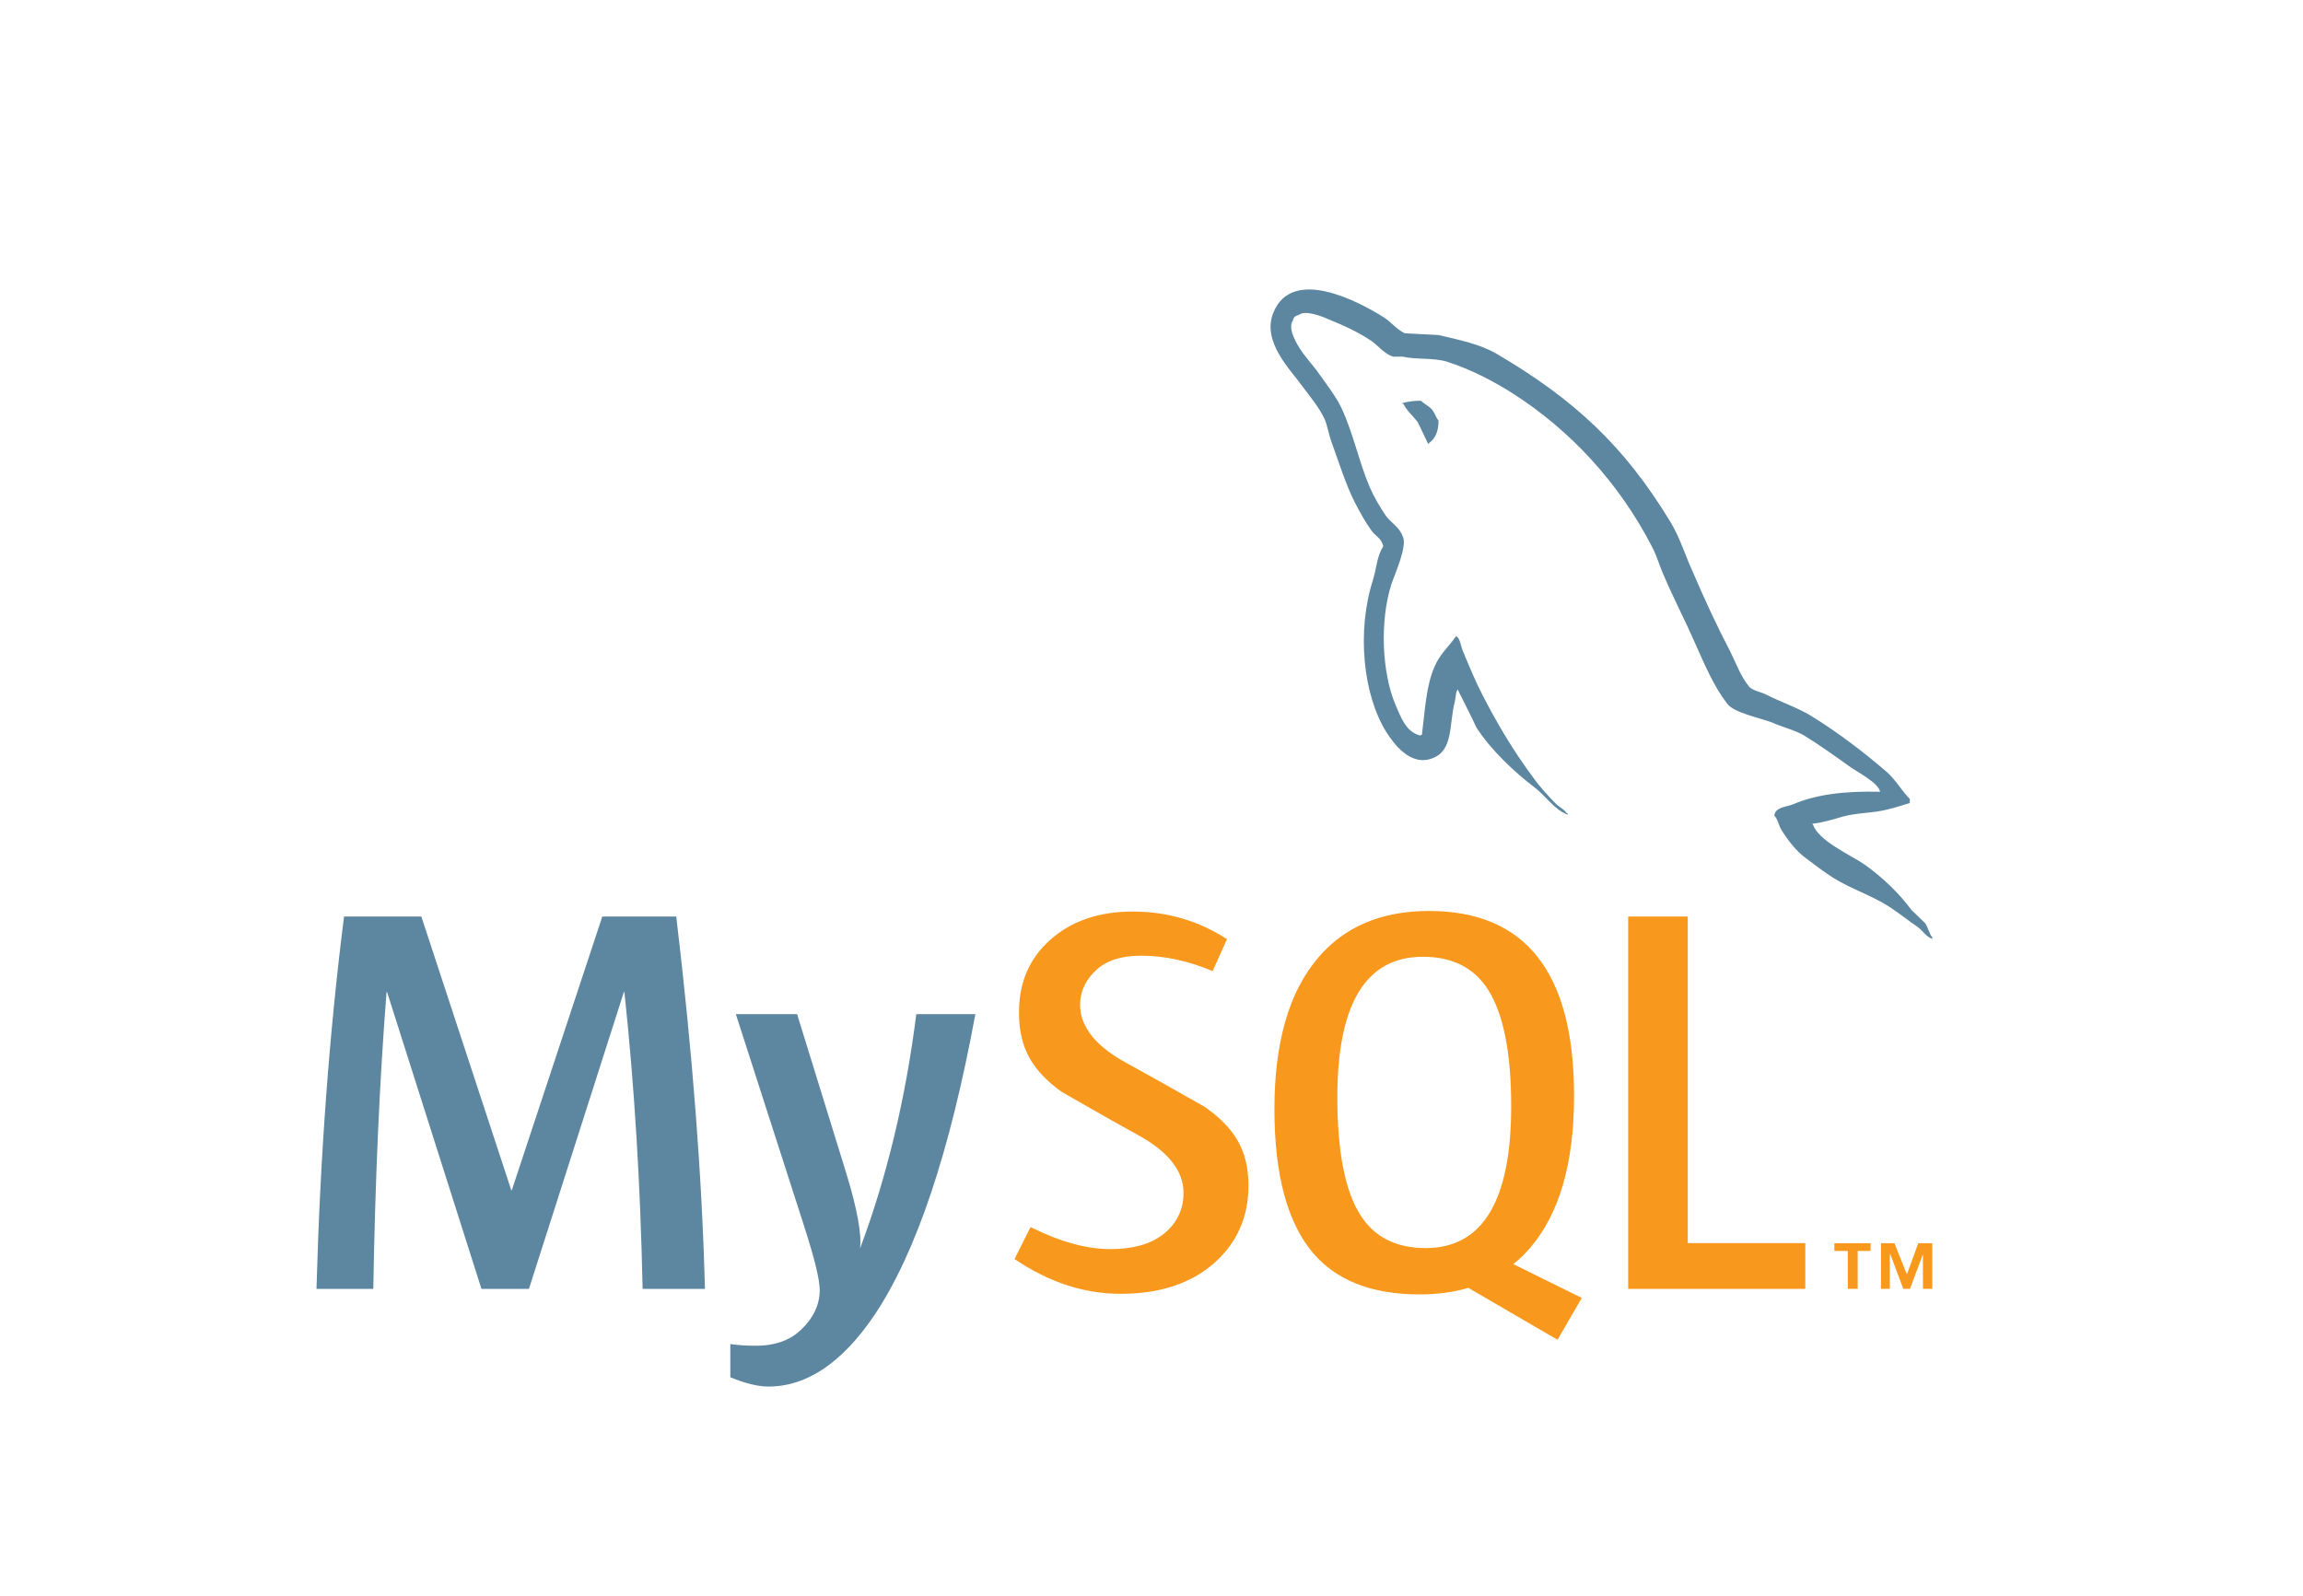
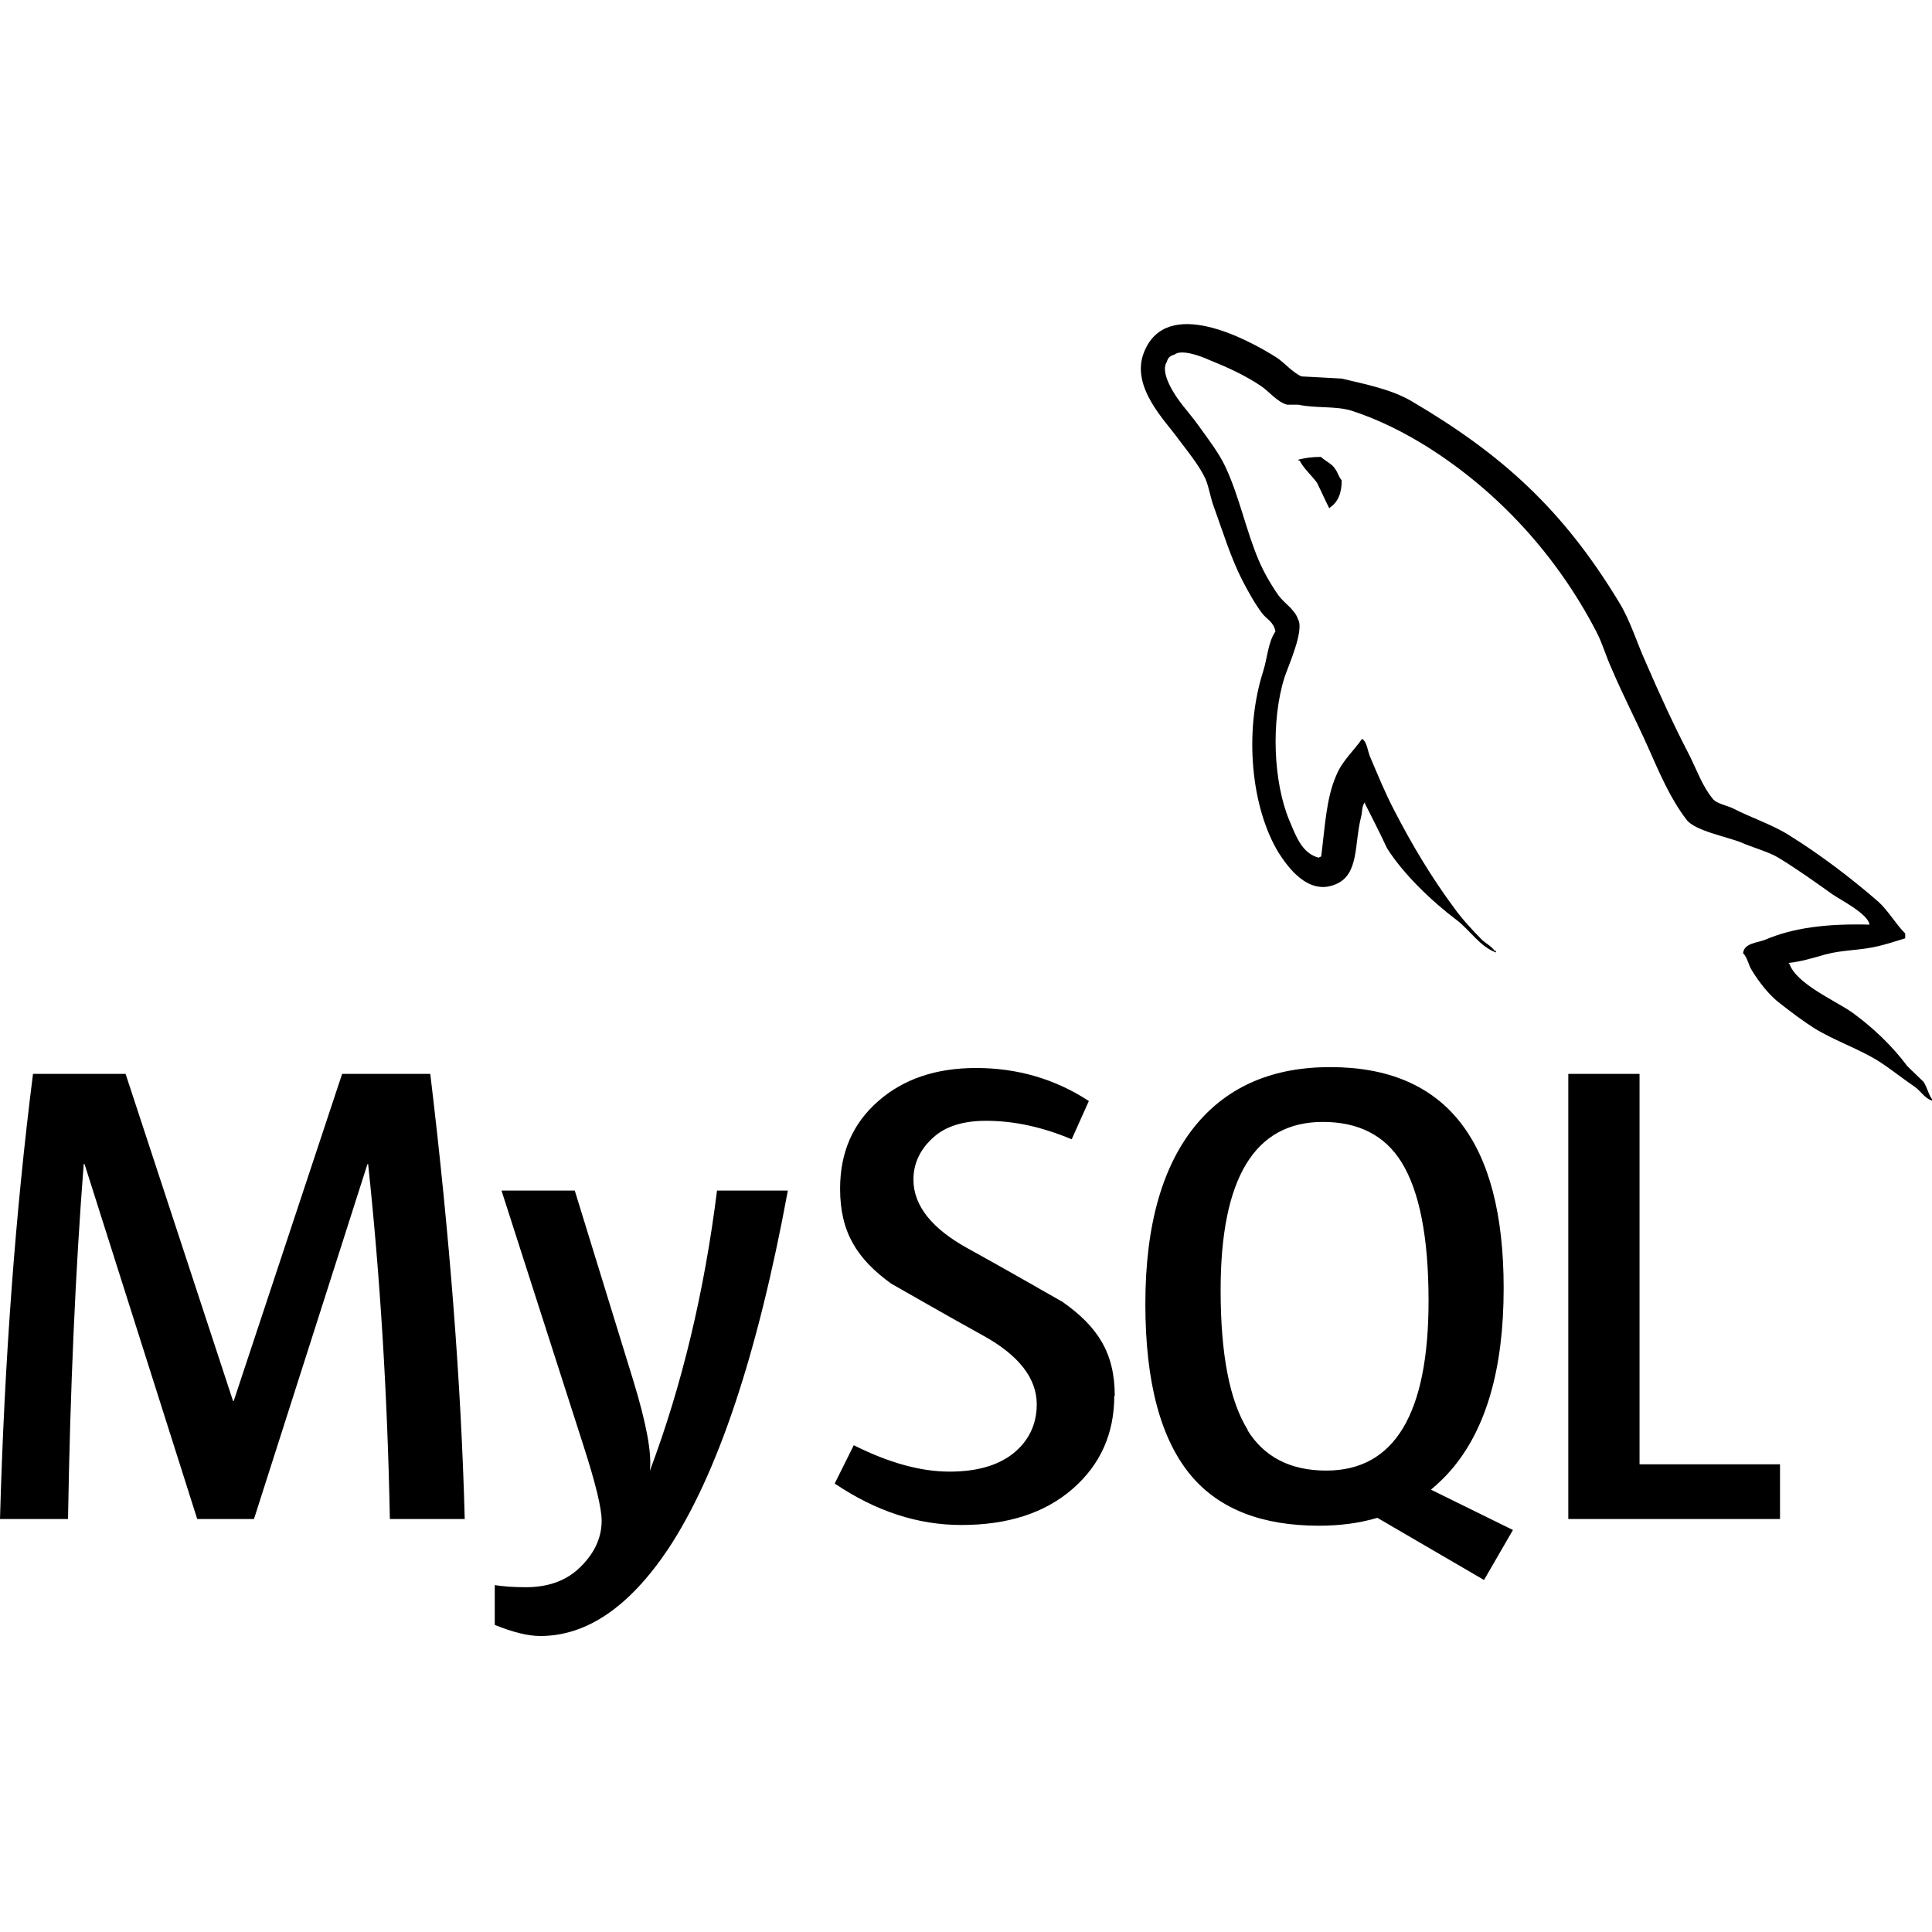
- <svg xmlns="http://www.w3.org/2000/svg" width="2500" height="1733" viewBox="-18.458 6.58 191.151 132.49">
-   <path d="M-18.458 6.58h191.151v132.49H-18.458V6.58z" fill="none" />
-   <path d="M40.054 113.583h-5.175c-.183-8.735-.687-16.947-1.511-24.642h-.046l-7.879 24.642h-3.94l-7.832-24.642h-.045c-.581 7.388-.947 15.602-1.099 24.642H7.81c.304-10.993 1.068-21.299 2.289-30.919h6.414l7.465 22.719h.046l7.511-22.719h6.137c1.344 11.268 2.138 21.575 2.382 30.919M62.497 90.771c-2.107 11.434-4.887 19.742-8.337 24.928-2.688 3.992-5.633 5.99-8.84 5.99-.855 0-1.91-.258-3.16-.77v-2.757c.611.088 1.328.138 2.152.138 1.498 0 2.702-.412 3.62-1.238 1.098-1.006 1.647-2.137 1.647-3.388 0-.858-.428-2.612-1.282-5.268L42.618 90.77h5.084l4.076 13.19c.916 2.995 1.298 5.086 1.145 6.277 2.229-5.953 3.786-12.444 4.673-19.468h4.901v.002z" fill="#5d87a1" />
-   <path d="M131.382 113.583h-14.7V82.664h4.945v27.113h9.755v3.806zM112.834 114.33l-5.684-2.805c.504-.414.986-.862 1.42-1.381 2.416-2.838 3.621-7.035 3.621-12.594 0-10.229-4.014-15.346-12.045-15.346-3.938 0-7.01 1.298-9.207 3.895-2.414 2.84-3.619 7.022-3.619 12.551 0 5.435 1.068 9.422 3.205 11.951 1.955 2.291 4.902 3.438 8.843 3.438 1.47 0 2.819-.18 4.048-.543l7.4 4.308 2.018-3.474zm-18.413-6.934c-1.252-2.014-1.878-5.248-1.878-9.707 0-7.785 2.365-11.682 7.1-11.682 2.475 0 4.289.932 5.449 2.792 1.25 2.017 1.879 5.222 1.879 9.619 0 7.849-2.367 11.774-7.099 11.774-2.476.001-4.29-.928-5.451-2.796M85.165 105.013c0 2.622-.962 4.773-2.884 6.458-1.924 1.678-4.504 2.519-7.737 2.519-3.024 0-5.956-.966-8.794-2.888l1.329-2.655c2.442 1.223 4.653 1.831 6.638 1.831 1.863 0 3.319-.413 4.375-1.232 1.055-.822 1.684-1.975 1.684-3.433 0-1.837-1.281-3.407-3.631-4.722-2.167-1.19-6.501-3.678-6.501-3.678-2.349-1.712-3.525-3.55-3.525-6.578 0-2.506.877-4.529 2.632-6.068 1.757-1.545 4.024-2.315 6.803-2.315 2.87 0 5.479.769 7.829 2.291l-1.192 2.656c-2.01-.854-3.994-1.281-5.951-1.281-1.585 0-2.809.381-3.66 1.146-.858.762-1.387 1.737-1.387 2.933 0 1.828 1.308 3.418 3.722 4.759 2.196 1.192 6.638 3.723 6.638 3.723 2.409 1.709 3.612 3.53 3.612 6.534" fill="#f8981d" />
-   <path d="M137.59 72.308c-2.99-.076-5.305.225-7.248 1.047-.561.224-1.453.224-1.531.933.303.3.338.784.601 1.198.448.747 1.229 1.752 1.942 2.276.783.6 1.569 1.194 2.393 1.717 1.453.899 3.1 1.422 4.516 2.318.825.521 1.645 1.195 2.471 1.756.406.299.666.784 1.193.971v-.114c-.264-.336-.339-.822-.598-1.196l-1.122-1.082c-1.084-1.456-2.431-2.727-3.884-3.771-1.196-.824-3.812-1.944-4.297-3.322l-.076-.076c.822-.077 1.797-.375 2.578-.604 1.271-.335 2.43-.259 3.734-.594.6-.15 1.195-.338 1.797-.523v-.337c-.676-.673-1.158-1.567-1.869-2.203-1.902-1.643-3.998-3.25-6.164-4.595-1.16-.749-2.652-1.231-3.887-1.868-.445-.225-1.195-.336-1.457-.71-.67-.822-1.047-1.904-1.533-2.877-1.08-2.053-2.129-4.331-3.061-6.502-.674-1.456-1.084-2.91-1.906-4.257-3.85-6.35-8.031-10.196-14.457-13.971-1.381-.786-3.024-1.121-4.779-1.533l-2.803-.148c-.598-.262-1.197-.973-1.719-1.309-2.132-1.344-7.621-4.257-9.189-.411-1.01 2.431 1.494 4.821 2.354 6.054.635.856 1.458 1.83 1.902 2.802.263.635.337 1.309.6 1.98.598 1.644 1.157 3.473 1.943 5.007.41.782.857 1.604 1.381 2.312.3.414.822.597.936 1.272-.521.744-.562 1.867-.861 2.801-1.344 4.221-.819 9.45 1.086 12.552.596.934 2.018 2.99 3.92 2.202 1.684-.672 1.311-2.801 1.795-4.668.111-.451.038-.747.262-1.043v.073c.521 1.045 1.047 2.052 1.53 3.1 1.159 1.829 3.177 3.735 4.858 5.002.895.676 1.604 1.832 2.725 2.245V74.1h-.074c-.227-.335-.559-.485-.857-.745-.674-.673-1.42-1.495-1.943-2.241-1.566-2.093-2.952-4.41-4.182-6.801-.602-1.16-1.121-2.428-1.606-3.586-.226-.447-.226-1.121-.601-1.346-.562.821-1.381 1.532-1.791 2.538-.711 1.609-.785 3.588-1.049 5.646l-.147.072c-1.19-.299-1.604-1.53-2.056-2.575-1.119-2.654-1.307-6.914-.336-9.976.26-.783 1.385-3.249.936-3.995-.225-.715-.973-1.122-1.383-1.685-.482-.708-1.01-1.604-1.346-2.39-.896-2.091-1.347-4.408-2.312-6.498-.451-.974-1.234-1.982-1.868-2.879-.712-1.008-1.495-1.718-2.058-2.913-.186-.411-.447-1.083-.148-1.53.073-.3.225-.412.523-.487.484-.409 1.867.111 2.352.336 1.385.56 2.543 1.083 3.699 1.867.523.375 1.084 1.085 1.755 1.272h.786c1.193.26 2.538.072 3.661.41 1.979.636 3.772 1.569 5.38 2.576 4.893 3.103 8.928 7.512 11.652 12.778.447.858.637 1.644 1.045 2.539.787 1.832 1.76 3.7 2.541 5.493.785 1.755 1.533 3.547 2.654 5.005.559.784 2.805 1.195 3.812 1.606.745.335 1.905.633 2.577 1.044 1.271.783 2.537 1.682 3.732 2.543.595.448 2.465 1.382 2.576 2.13M99.484 39.844a5.82 5.82 0 0 0-1.529.188v.075h.072c.301.597.824 1.011 1.197 1.532.301.599.562 1.193.857 1.791l.072-.074c.527-.373.789-.971.789-1.868-.227-.264-.262-.522-.451-.784-.22-.374-.705-.56-1.007-.86" fill="#5d87a1" />
-   <path d="M141.148 113.578h.774v-3.788h-1.161l-.947 2.585-1.029-2.585h-1.118v3.788h.731v-2.882h.041l1.078 2.882h.557l1.074-2.882v2.882zm-6.235 0h.819v-3.146h1.072v-.643h-3.008v.643h1.115l.002 3.146z" fill="#f8981d" />
+ <svg xmlns="http://www.w3.org/2000/svg" width="24px" height="24px" viewBox="0 0 24 24" role="img">
+   <path d="M16.405 5.676c-.115 0-.193.014-.274.033v.013h.014c.054.104.146.18.214.273.054.107.1.214.154.32l.014-.015c.094-.066.14-.172.14-.333-.04-.047-.046-.094-.08-.14-.04-.067-.126-.1-.18-.153zM5.77 18.87h-.927c-.03-1.562-.123-3.03-.27-4.41h-.008l-1.41 4.41H2.45l-1.4-4.41h-.01c-.103 1.323-.168 2.793-.195 4.41H0c.055-1.966.192-3.81.41-5.53h1.15l1.335 4.064h.008L4.25 13.34h1.095c.242 2.015.384 3.86.428 5.53zm4.017-4.08c-.378 2.045-.876 3.533-1.492 4.46-.482.716-1.01 1.073-1.583 1.073-.153 0-.34-.046-.566-.138v-.494c.11.017.24.026.386.026.268 0 .483-.075.647-.222.197-.18.295-.382.295-.605 0-.155-.077-.47-.23-.944L6.23 14.79h.91l.727 2.36c.164.536.233.91.205 1.123.4-1.064.678-2.227.835-3.483h.88zM22.112 18.87h-2.63v-5.53h.885v4.85h1.745zM18.792 19.005l-1.016-.5c.09-.076.177-.158.255-.25.433-.506.648-1.258.648-2.253 0-1.83-.718-2.746-2.155-2.746-.704 0-1.254.232-1.65.697-.43.508-.646 1.256-.646 2.245 0 .972.19 1.686.574 2.14.35.41.877.615 1.583.615.264 0 .506-.033.725-.098l1.325.772.36-.622zM15.5 17.763c-.225-.36-.337-.94-.337-1.736 0-1.393.424-2.09 1.27-2.09.443 0 .77.167.977.5.224.362.336.936.336 1.723 0 1.404-.424 2.108-1.27 2.108-.445 0-.77-.167-.978-.5zM13.842 17.338c0 .47-.172.856-.516 1.156s-.803.45-1.384.45c-.543 0-1.064-.172-1.573-.515l.237-.476c.438.22.833.328 1.19.328.332 0 .593-.073.783-.22.188-.147.3-.354.3-.615 0-.33-.23-.61-.648-.845-.388-.213-1.163-.657-1.163-.657-.422-.307-.632-.636-.632-1.177 0-.45.157-.81.47-1.085.315-.278.72-.415 1.22-.415.512 0 .98.136 1.4.41l-.213.476c-.36-.152-.715-.23-1.064-.23-.283 0-.502.068-.654.206-.153.136-.248.31-.248.524 0 .328.234.61.666.85.393.215 1.187.67 1.187.67.433.305.648.63.648 1.168zM23.224 11.486c-.535-.014-.95.04-1.297.188-.1.04-.26.04-.274.167.055.053.063.14.11.214.08.134.218.313.346.407.14.11.28.216.427.31.26.16.555.255.81.416.145.094.293.213.44.313.073.05.12.14.214.172v-.02c-.046-.06-.06-.147-.105-.214-.067-.067-.134-.127-.2-.193-.194-.26-.435-.487-.695-.675-.214-.146-.682-.35-.77-.595l-.013-.014c.146-.013.32-.066.46-.106.227-.06.435-.047.67-.106.106-.027.213-.06.32-.094v-.06c-.12-.12-.21-.283-.334-.395-.34-.295-.717-.582-1.104-.823-.21-.134-.476-.22-.697-.334-.08-.04-.214-.06-.26-.127-.12-.146-.19-.34-.275-.514-.192-.368-.38-.775-.547-1.163-.12-.262-.193-.523-.34-.763-.69-1.137-1.437-1.826-2.586-2.5-.247-.14-.543-.2-.856-.274-.167-.008-.334-.02-.5-.027-.11-.047-.216-.174-.31-.235-.38-.24-1.364-.76-1.644-.072-.18.434.267.862.422 1.082.115.153.26.328.34.5.047.116.06.235.107.356.106.294.207.622.347.897.073.14.153.287.247.413.054.073.146.107.167.227-.094.136-.1.334-.154.5-.24.757-.146 1.693.194 2.25.107.166.362.534.703.393.3-.12.234-.5.32-.835.02-.08.007-.133.048-.187v.015c.094.188.188.367.274.555.206.328.566.668.867.895.16.12.287.328.487.402v-.02h-.015c-.043-.058-.1-.086-.154-.133-.12-.12-.255-.267-.35-.4-.28-.377-.527-.79-.747-1.218-.11-.21-.202-.436-.29-.643-.04-.08-.04-.2-.107-.24-.1.146-.247.273-.32.453-.127.288-.14.642-.188 1.01-.027.007-.014 0-.027.014-.214-.052-.287-.274-.367-.46-.2-.475-.233-1.238-.06-1.785.047-.14.247-.582.167-.716-.042-.127-.174-.2-.247-.303-.087-.124-.18-.285-.24-.427-.16-.374-.24-.788-.414-1.162-.08-.173-.22-.354-.334-.513-.127-.18-.267-.307-.368-.52-.033-.073-.08-.194-.027-.274.014-.054.042-.075.094-.09.088-.072.335.022.422.062.247.1.455.194.662.334.094.066.195.193.315.226h.14c.214.047.455.014.655.073.355.114.675.28.962.46.876.556 1.596 1.345 2.085 2.286.08.154.115.295.188.455.14.33.313.663.455.982.14.315.275.636.476.897.1.14.502.213.682.286.133.06.34.115.46.188.23.14.454.3.67.454.11.076.443.243.463.378z" />
</svg>
